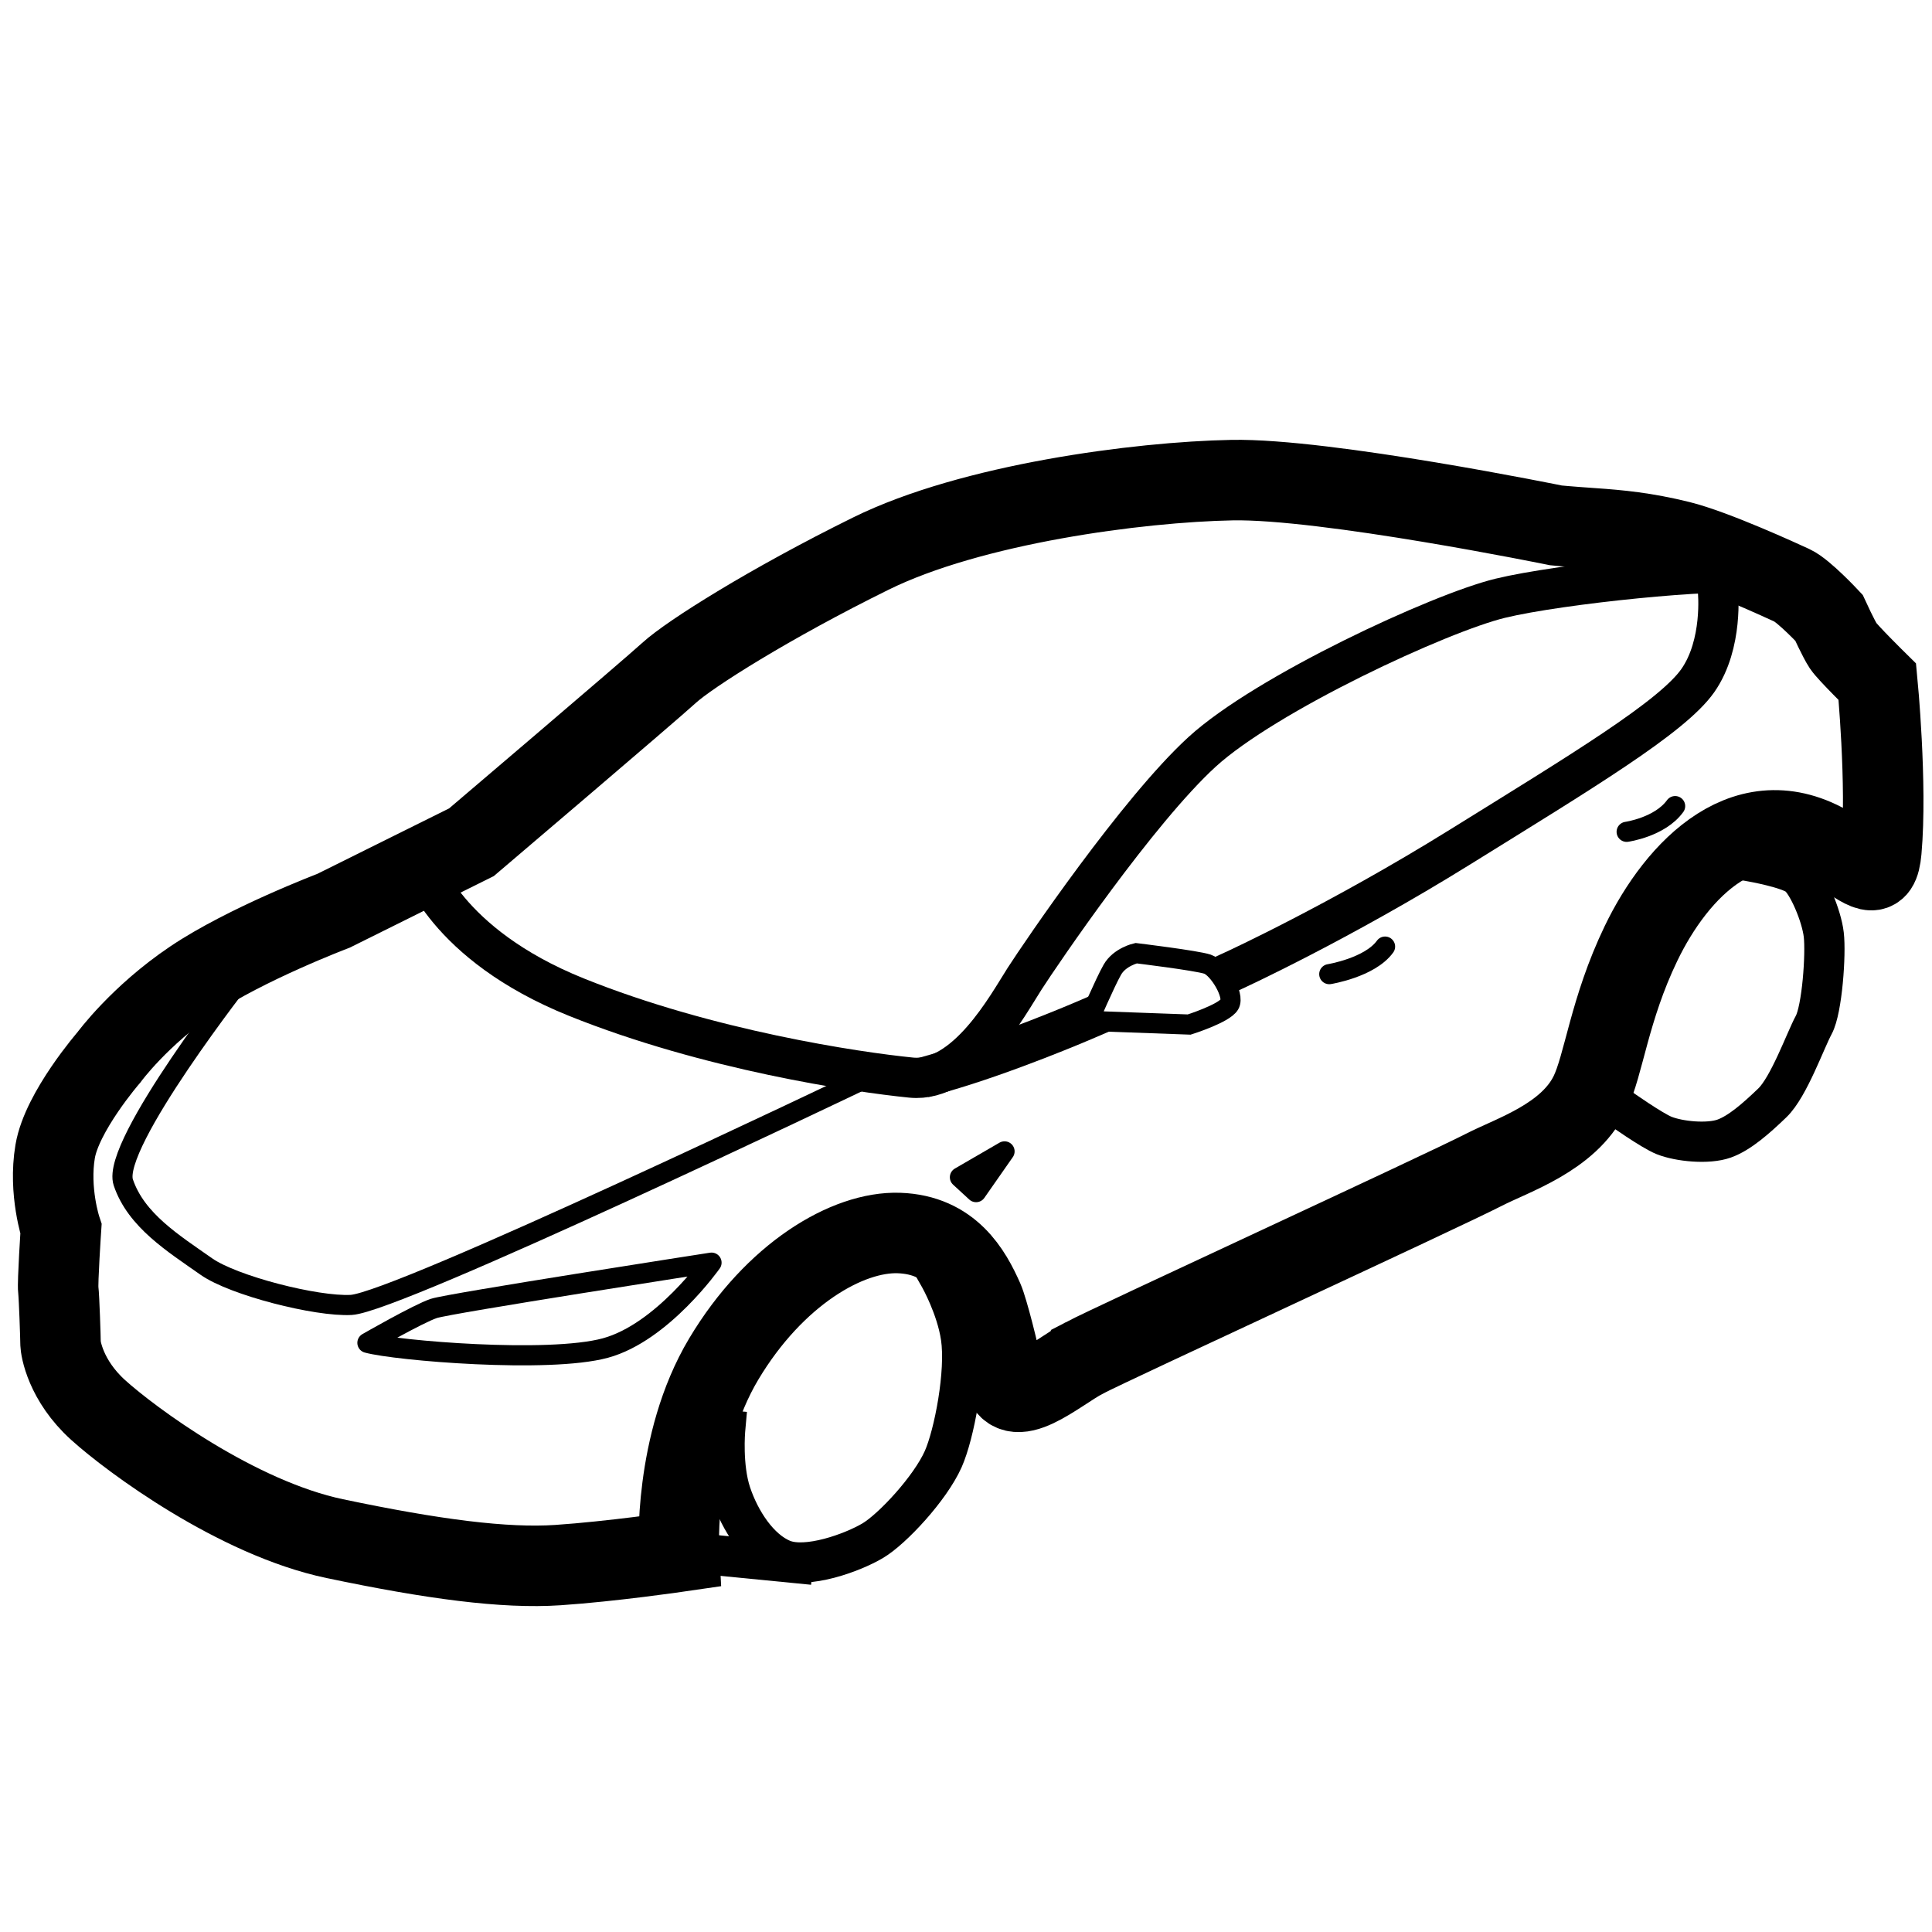
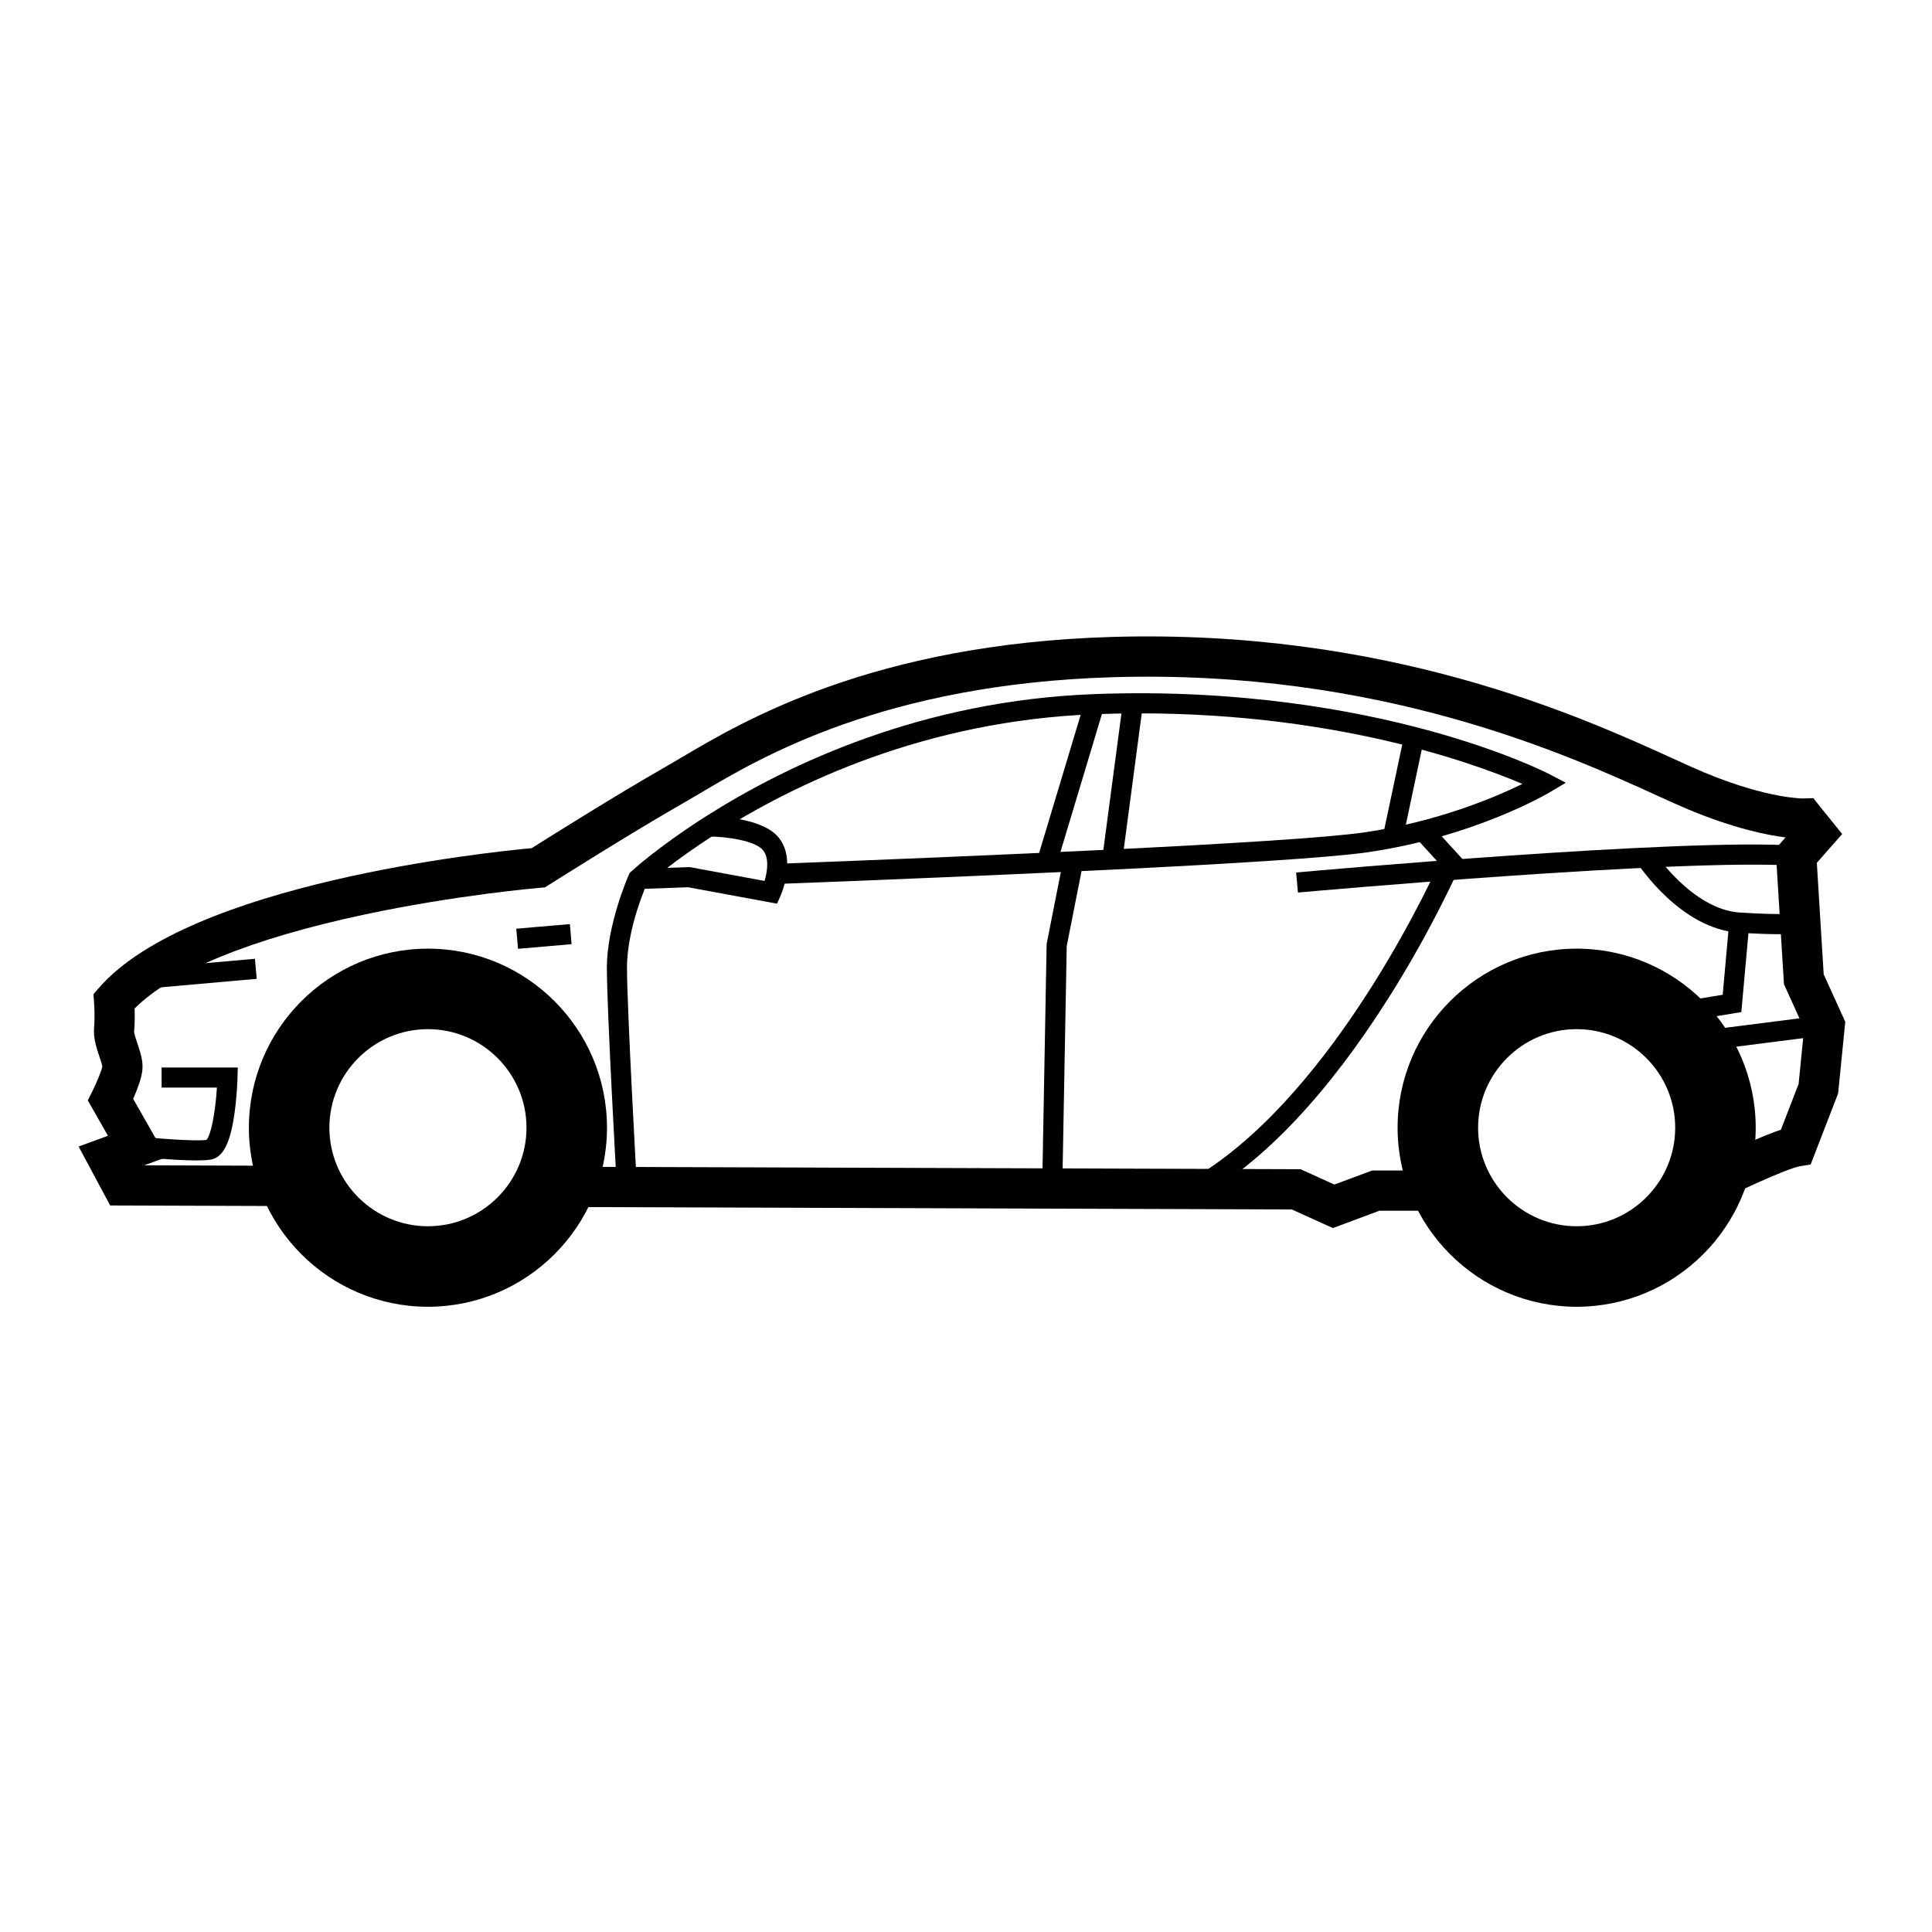
- <svg xmlns="http://www.w3.org/2000/svg" width="960" height="960" viewBox="0 0 960 960" version="1.1" id="svg1" xml:space="preserve">
-   <defs id="defs1" />
-   <g id="layer2">
-     <path style="opacity:1;fill:none;stroke:#000000;stroke-width:40;stroke-dasharray:none;stroke-opacity:1" d="m 538.683,674.802 c 14.474,-7.571 177.029,-82.429 198.632,-93.526 14.42,-7.407 41.922,-16.032 52.612,-37.725 7.013,-14.231 9.684,-41.925 25.459,-74.708 17.746,-36.878 53.323,-74.645 96.77,-46.354 15.176,9.882 21.275,15.994 22.677,0.239 2.928,-32.909 -2.004,-83.951 -2.004,-83.951 0,0 -14.697,-14.474 -16.924,-17.814 -2.227,-3.34 -7.126,-14.029 -7.126,-14.029 0,0 -12.47,-13.361 -18.26,-16.033 -5.79,-2.672 -38.747,-17.815 -55.893,-22.045 -17.146,-4.231 -30.071,-5.445 -42.986,-6.336 -12.916,-0.891 -18.474,-1.458 -18.474,-1.458 0,0 -114.458,-23.382 -160.999,-22.491 -46.54,0.891 -129.378,11.802 -179.481,36.52 -50.103,24.718 -89.963,49.881 -100.207,59.233 -10.243,9.353 -98.202,84.174 -98.202,84.174 l -68.586,34.07 c 0,0 -43.423,16.478 -69.922,34.293 -26.499,17.815 -41.641,38.524 -41.641,38.524 0,0 -23.382,26.944 -26.722,46.763 -3.34,19.819 2.895,38.524 2.895,38.524 0,0 -1.781,26.722 -1.336,30.285 0.445,3.563 1.113,24.05 1.113,26.499 0,2.45 2.449,18.483 18.705,33.18 16.256,14.697 68.809,53.666 117.576,63.91 48.767,10.243 84.396,14.92 110.895,13.138 26.499,-1.781 60.124,-6.68 60.124,-6.68 0,0 -2.895,-53.666 22.268,-95.753 25.163,-42.087 61.46,-63.464 87.068,-62.573 25.608,0.891 35.833,19.226 41.919,32.994 2.134,4.828 7.94,27.214 9.722,37.727 3.366,19.861 27.157,-1.69 40.326,-8.593 z" id="path1" />
-     <path style="opacity:1;fill:none;stroke:#000000;stroke-width:20;stroke-linecap:round;stroke-dasharray:none;stroke-opacity:1" d="m 209.091,429.091 c 0,0 11.818,40 77.273,66.364 65.455,26.364 139.091,37.273 166.364,40 27.273,2.727 48.182,-36.364 56.364,-49.091 8.182,-12.727 56.364,-83.636 88.182,-112.727 31.818,-29.091 118.182,-69.091 148.182,-76.364 30,-7.273 108.117,-15.051 125.39,-12.324" id="path2" />
-     <path style="opacity:1;fill:none;stroke:#000000;stroke-width:10;stroke-linecap:round;stroke-dasharray:none;stroke-opacity:1" d="m 540.909,507.273 50,1.818 c 0,0 17.273,-5.455 20,-10 2.727,-4.545 -5.455,-18.182 -10.909,-20 -5.455,-1.818 -35.455,-5.455 -35.455,-5.455 0,0 -8.182,1.818 -11.818,8.182 -3.636,6.364 -11.818,25.455 -11.818,25.455 z" id="path3" />
-     <path style="opacity:1;fill:none;stroke:#000000;stroke-width:20;stroke-linecap:square;stroke-dasharray:none;stroke-opacity:1" d="M 468.182,532.727 C 500,523.636 538.117,507.273 538.117,507.273" id="path4" />
-     <path style="opacity:1;fill:none;stroke:#000000;stroke-width:20;stroke-linecap:square;stroke-dasharray:none;stroke-opacity:1" d="m 613.123,482.195 c 0,0 52.332,-24.013 112.332,-61.286 60,-37.273 105.455,-64.545 118.182,-82.727 12.727,-18.182 10,-44.545 10,-44.545" id="path5" />
-     <path style="opacity:1;fill:none;stroke:#000000;stroke-width:10;stroke-linecap:round;stroke-linejoin:round;stroke-dasharray:none;stroke-opacity:1" d="m 182.562,667.252 c 0,0 25.272,-14.519 32.986,-17.09 7.714,-2.571 138.006,-22.765 138.006,-22.765 0,0 -24.427,34.713 -52.712,42.426 -28.284,7.714 -104.138,1.286 -118.28,-2.571 z" id="path6" />
-     <path style="opacity:1;fill:none;stroke:#000000;stroke-width:10;stroke-linecap:round;stroke-linejoin:miter;stroke-dasharray:none;stroke-opacity:1" d="m 660.502,484.047 c 0,0 20.176,-3.246 27.729,-13.692" id="path7" />
-     <path style="fill:none;stroke:#000000;stroke-width:10;stroke-linecap:round;stroke-linejoin:miter;stroke-dasharray:none;stroke-opacity:1" d="m 808.273,413.329 c 0,0 16.539,-2.337 24.093,-12.783" id="path7-3" />
-     <path style="opacity:1;fill:none;stroke:#000000;stroke-width:10;stroke-linecap:round;stroke-linejoin:round;stroke-dasharray:none;stroke-opacity:1" d="m 499.153,572.114 -22.177,12.856 8.035,7.392 z" id="path8" />
-     <path style="opacity:1;fill:none;stroke:#000000;stroke-width:20;stroke-linecap:square;stroke-linejoin:round;stroke-dasharray:none;stroke-opacity:1" d="m 870.384,428.121 c 0,0 18.32,3.214 23.142,7.071 4.821,3.857 11.571,19.606 12.696,29.249 1.125,9.642 -0.804,37.123 -4.982,44.837 -4.178,7.714 -12.374,30.856 -20.57,38.73 -8.196,7.875 -16.371,15.047 -23.989,17.76 -7.944,2.83 -22.23,1.458 -29.794,-1.552 -6.04,-2.403 -21.909,-13.637 -21.909,-13.637" id="path11" />
-     <path style="opacity:1;fill:none;stroke:#000000;stroke-width:20;stroke-linecap:square;stroke-linejoin:round;stroke-dasharray:none;stroke-opacity:1" d="m 360.303,710.642 c 0,0 -1.607,17.999 2.893,31.498 4.5,13.499 13.821,27.963 25.713,32.784 12.063,4.89 34.717,-3.442 44.676,-9.321 9.829,-5.802 28.672,-26.103 35.112,-40.618 5.415,-12.204 11.366,-43.163 8.798,-60.495 -2.221,-14.988 -10.561,-29.683 -10.561,-29.683" id="path13" />
-     <path style="opacity:1;fill:none;stroke:#000000;stroke-width:20;stroke-linecap:square;stroke-linejoin:round;stroke-dasharray:none;stroke-opacity:1" d="m 394.051,776.532 -49.176,-4.821" id="path14" />
-     <path style="display:inline;opacity:1;fill:none;stroke:#000000;stroke-width:10;stroke-linecap:round;stroke-linejoin:round;stroke-dasharray:none;stroke-opacity:1" d="m 122.137,483.404 c 0,0 -67.187,85.423 -60.867,104.138 6.364,18.844 24.819,30.246 41.283,41.816 13.454,9.454 54.656,19.963 71.918,19.051 22.867,-1.209 252.364,-111.007 252.364,-111.007" id="path9" />
-   </g>
+ <svg xmlns="http://www.w3.org/2000/svg" id="Layer_1" data-name="Layer 1" viewBox="0 0 960 960">
+   <path d="M212.64,649.32c-49.06,0-88.97-39.91-88.97-88.97s39.91-88.97,88.97-88.97,88.97,39.91,88.97,88.97-39.91,88.97-88.97,88.97ZM212.64,511.38c-27,0-48.97,21.97-48.97,48.97s21.97,48.97,48.97,48.97,48.97-21.97,48.97-48.97-21.97-48.97-48.97-48.97Z" />
+   <path d="M783.43,649.32c-49.06,0-88.97-39.91-88.97-88.97s39.91-88.97,88.97-88.97,88.97,39.91,88.97,88.97-39.91,88.97-88.97,88.97ZM783.43,511.38c-27,0-48.97,21.97-48.97,48.97s21.97,48.97,48.97,48.97,48.97-21.97,48.97-48.97-21.97-48.97-48.97-48.97Z" />
+   <polygon points="662.3 610.22 641.9 600.98 270.25 599.72 270.32 579.72 646.26 580.99 663.04 588.6 681.82 581.6 725.4 581.6 725.4 601.6 685.42 601.6 662.3 610.22" />
+   <path d="M148.19,599.3l-93.45-.31-15.68-29.29,14.58-5.34-10.01-17.56,2.37-4.77c2.24-4.52,4.47-10.12,4.85-12.11-.13-1-.92-3.31-1.44-4.87-1.48-4.38-3.15-9.34-2.65-14.54.41-4.19.12-10.35-.02-12.37l-.3-4.15,2.73-3.14c45.23-51.94,193.24-67.4,215.04-69.42,8.71-5.49,43.11-27.09,66.46-40.37,2.25-1.28,4.76-2.77,7.66-4.49,30.97-18.35,95.42-56.53,213.92-60.07,137.41-4.1,233.46,39.65,279.62,60.68,5.83,2.65,10.86,4.95,14.81,6.59,31.62,13.18,49.15,12.98,49.36,12.99l4.99-.18,3.06,3.88,11.29,13.95-12.61,14.31,3.41,55.42,10.72,23.58-3.54,35.57-13.66,35.34-5.64.93c-1.13.19-8.34,1.87-39.22,16.75l-8.69-18.02c21.97-10.59,33.01-15.01,38.77-16.93l8.8-22.76,2.74-27.51-10.02-22.04-4.15-67.35,4.93-5.59c-9.49-1.2-25.9-4.56-48.24-13.87-4.24-1.77-9.42-4.12-15.4-6.85-44.79-20.4-138.01-62.87-270.74-58.89-113.35,3.39-174.8,39.79-204.33,57.29-2.86,1.7-5.57,3.3-7.97,4.67-26.36,14.99-67.29,40.91-67.7,41.17l-2.08,1.31-2.45.2c-.41.03-41.36,3.52-87.21,13.29-56.37,12.01-95.7,28.11-114.22,46.7.1,3.18.13,7.52-.25,11.32-.04,1.07,1.05,4.28,1.69,6.19,1.45,4.28,2.94,8.71,2.39,13.36-.48,4.12-2.69,9.8-4.54,14.01l16.52,28.99-11.04,4.04,76.58.26-.07,20ZM50.86,530.08h0Z" />
+   <path d="M97.59,576.61c-11.04,0-27.65-1.72-29.94-1.97l1.06-9.94c7.27.77,27.16,2.54,33.89,1.71,2.23-2.37,4.43-13.67,5.19-25.99h-27.49v-10h37.85l-.14,5.13c0,.36-.25,9.03-1.54,18.02-2.11,14.7-5.76,21.69-11.85,22.65-1.76.28-4.22.39-7.03.39Z" />
+   <path d="M306.51,590c-.2-3.59-4.96-88.19-4.96-109.23s10.46-45.12,10.91-46.1l.42-.91.73-.68c.52-.48,12.98-11.94,35.9-26.64l1.25-.79c41.06-26.11,107.49-57.51,192.83-60.75,72.27-2.75,129.9,8.19,165.52,17.85,38.74,10.51,60.11,21.57,61,22.04l7.92,4.14-7.67,4.58c-1.52.91-37.8,22.32-91.02,30-37.24,5.38-199.76,12.16-293.32,15.73l-.38-9.99c93.37-3.56,255.49-10.33,292.27-15.64,36.32-5.24,64.92-17.4,78.56-24.08-25.24-10.81-102.13-38.84-212.5-34.64-83.95,3.19-149.14,34.38-189.05,59.97l-1.24.79c-18.3,11.84-29.6,21.52-32.52,24.1-1.87,4.37-9.61,23.57-9.61,41.02,0,20.75,4.89,107.79,4.94,108.66l-9.98.56Z" />
+   <polygon points="527.85 589.81 517.86 589.62 520.07 469.05 528.36 427.07 538.17 429.01 530.05 470.12 527.85 589.81" />
+   <path d="M596.34,595.15l-4.97-8.68c66.62-38.12,115.23-139,123.71-157.49l-11.64-12.76,7.39-6.74,16.04,17.58-1.28,2.97c-.13.3-13.35,30.67-35.66,65.9-30.11,47.54-61.6,80.93-93.59,99.23Z" />
+   <path d="M644.94,443.5l-.9-9.96c7.8-.71,191.69-17.22,248.84-13.32l-.68,9.98c-56.35-3.85-245.36,13.13-247.26,13.3Z" />
+   <path d="M257.42,471.44l-.89-9.96c.13-.01,12.99-1.17,26.65-2.3l.83,9.97c-13.62,1.14-26.45,2.29-26.58,2.3Z" />
+   <path d="M386.07,449.03l-44.11-8.15c-15.55.56-24.78.87-24.78.87l-.34-9.99s9.44-.32,25.31-.89h.64s37.12,6.86,37.12,6.86c1.36-4.54,2.38-11.24-.71-15.19-3.71-4.75-17.99-6.88-26.96-6.88h-.03v-10h.05c3.01,0,26.7.34,34.82,10.72,8.68,11.11.94,28.38.61,29.11l-1.62,3.55Z" />
+   <rect x="490.81" y="384.27" width="82.24" height="10" transform="translate(5.96 786.56) rotate(-73.26)" />
+   <rect x="518.13" y="383.75" width="79.27" height="10" transform="translate(99.08 890.58) rotate(-82.45)" />
+   <rect x="671.79" y="386.24" width="51.15" height="10" transform="translate(170.11 992.39) rotate(-78.04)" />
+   <path d="M884.59,464.2c-5.03,0-11.75-.2-20.67-.78-28.6-1.85-49.45-33.19-50.32-34.53l8.36-5.48c.19.28,19.01,28.51,42.61,30.03,24.5,1.58,31.08.19,31.35.13l.59,2.62,1.88,7.06c-.79.21-4.21.93-13.79.93Z" />
+   <polygon points="832.63 508.27 831.01 498.41 856 494.29 859.26 457.99 869.22 458.88 865.26 502.9 832.63 508.27" />
+   <rect x="843.67" y="508.41" width="63.28" height="10" transform="translate(-58.02 115.09) rotate(-7.28)" />
+   <rect x="68.31" y="478.99" width="58.97" height="10" transform="translate(-42.35 10.52) rotate(-5.06)" />
</svg>
